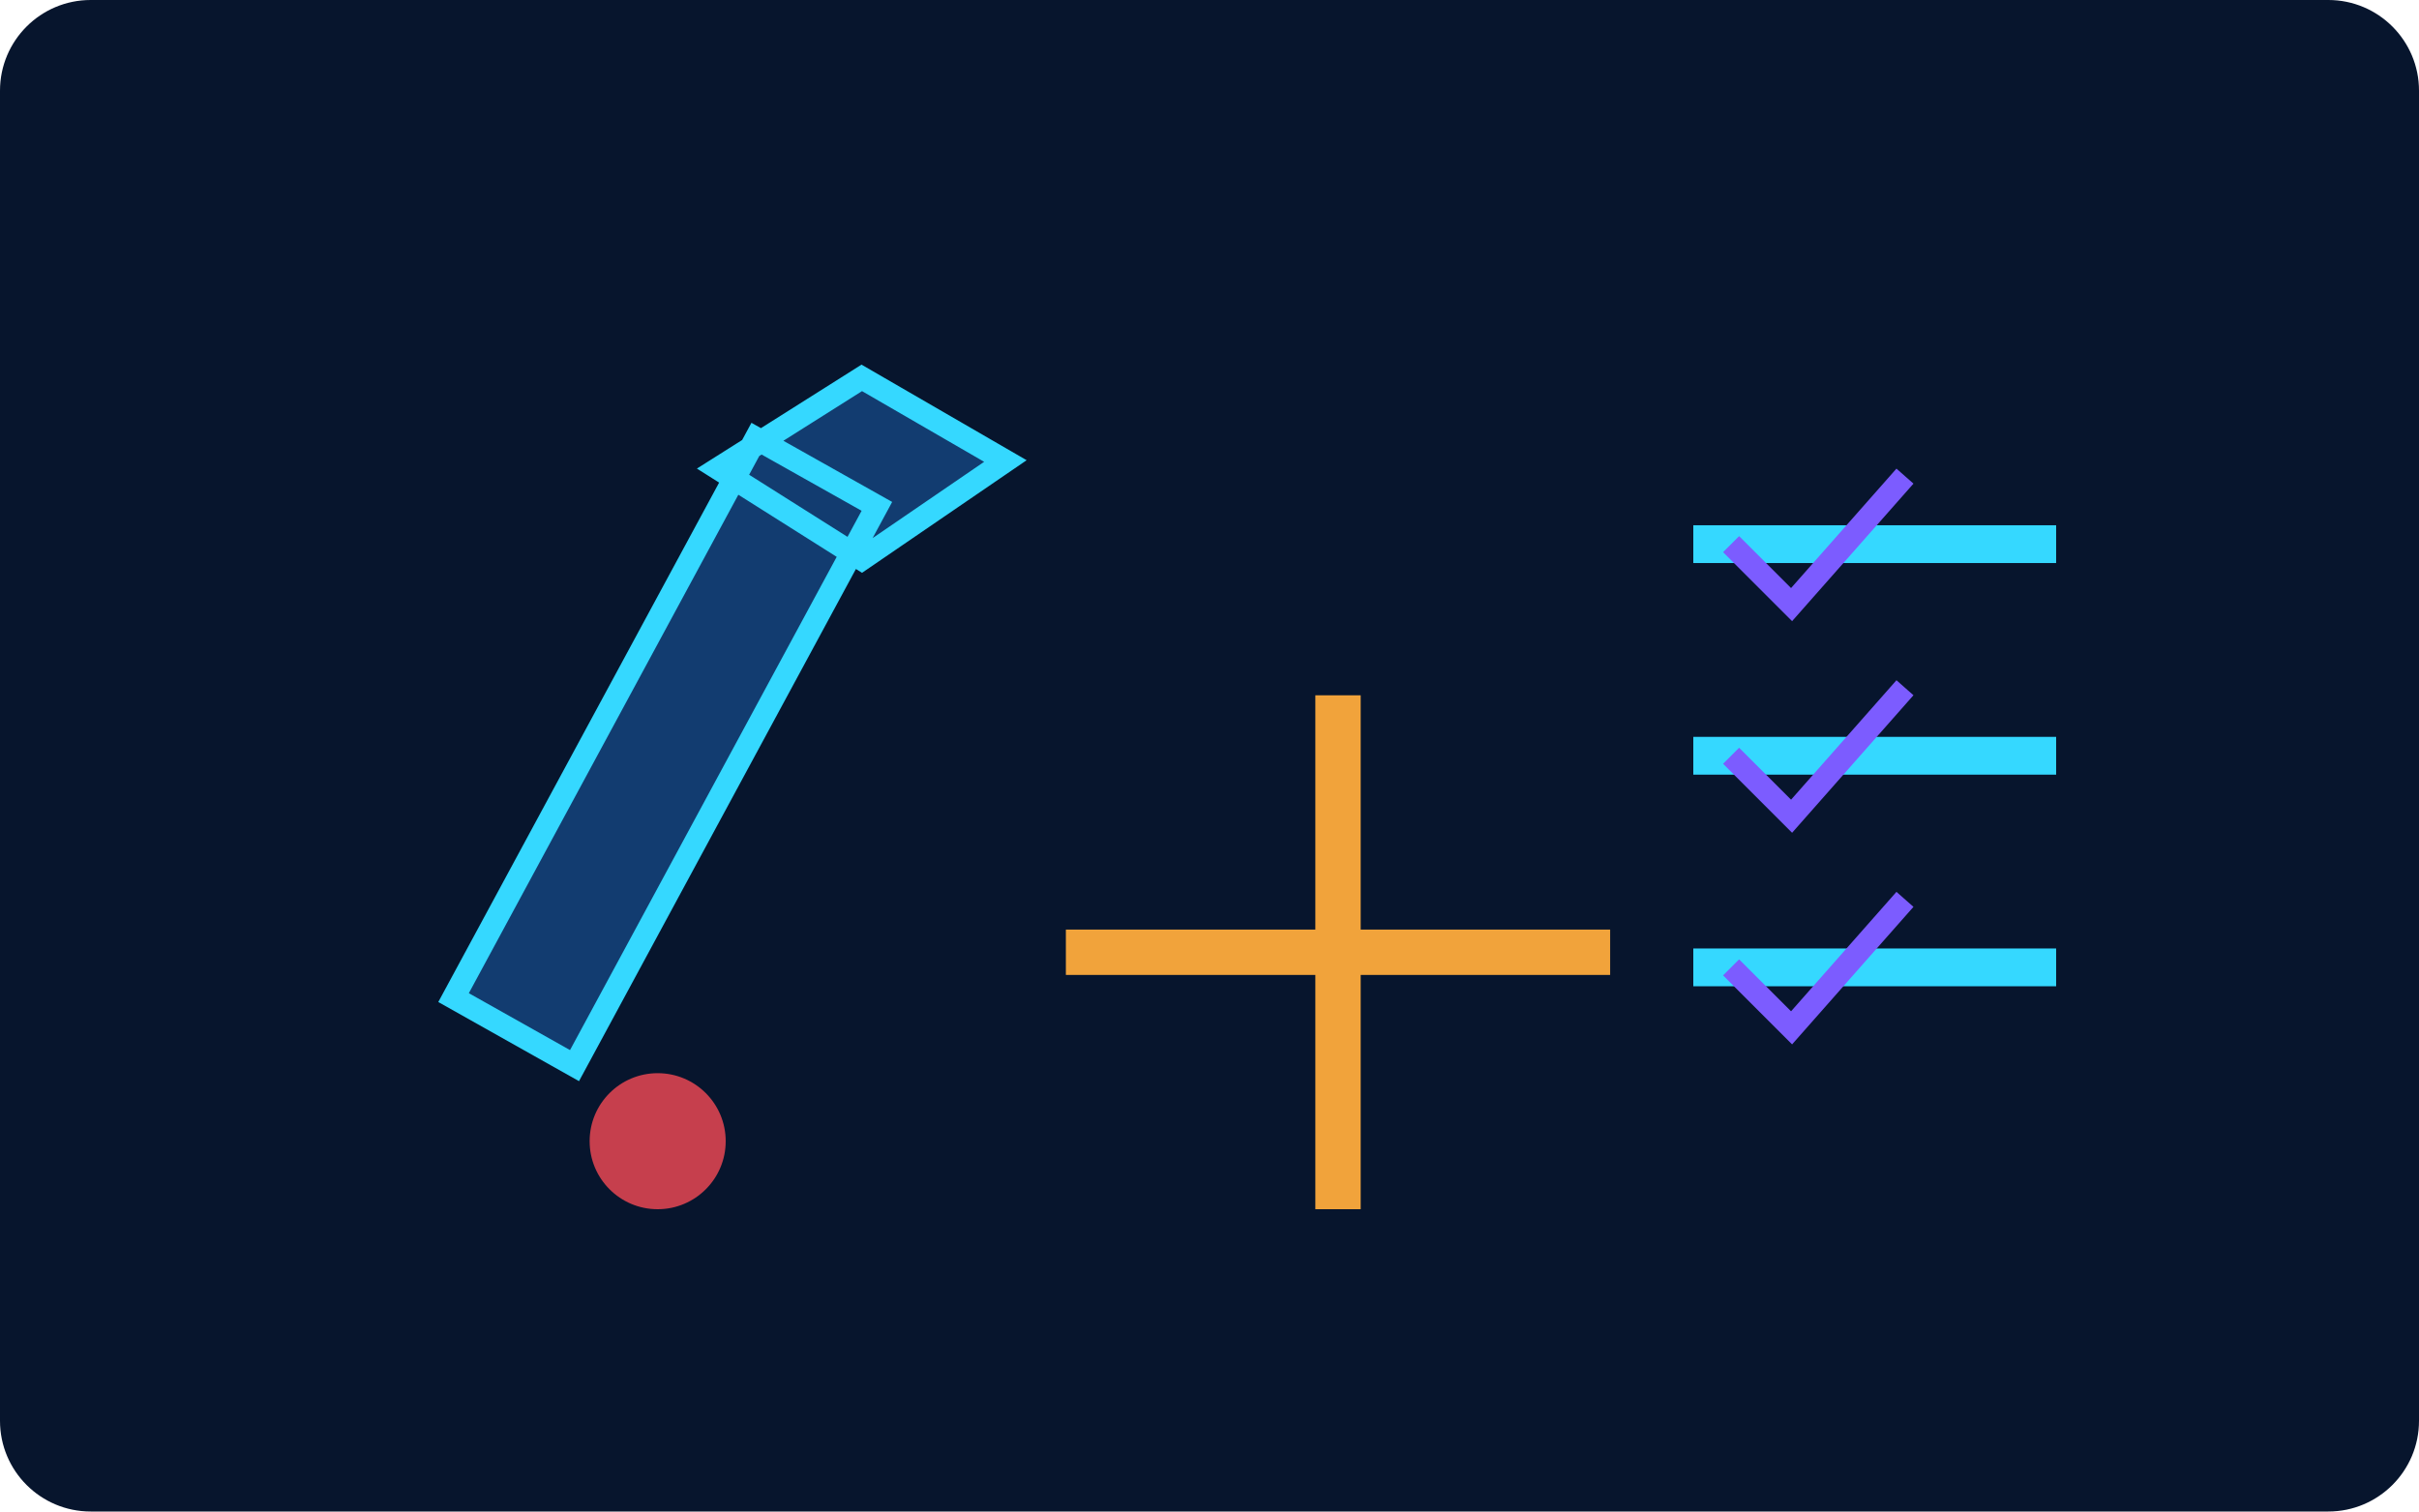
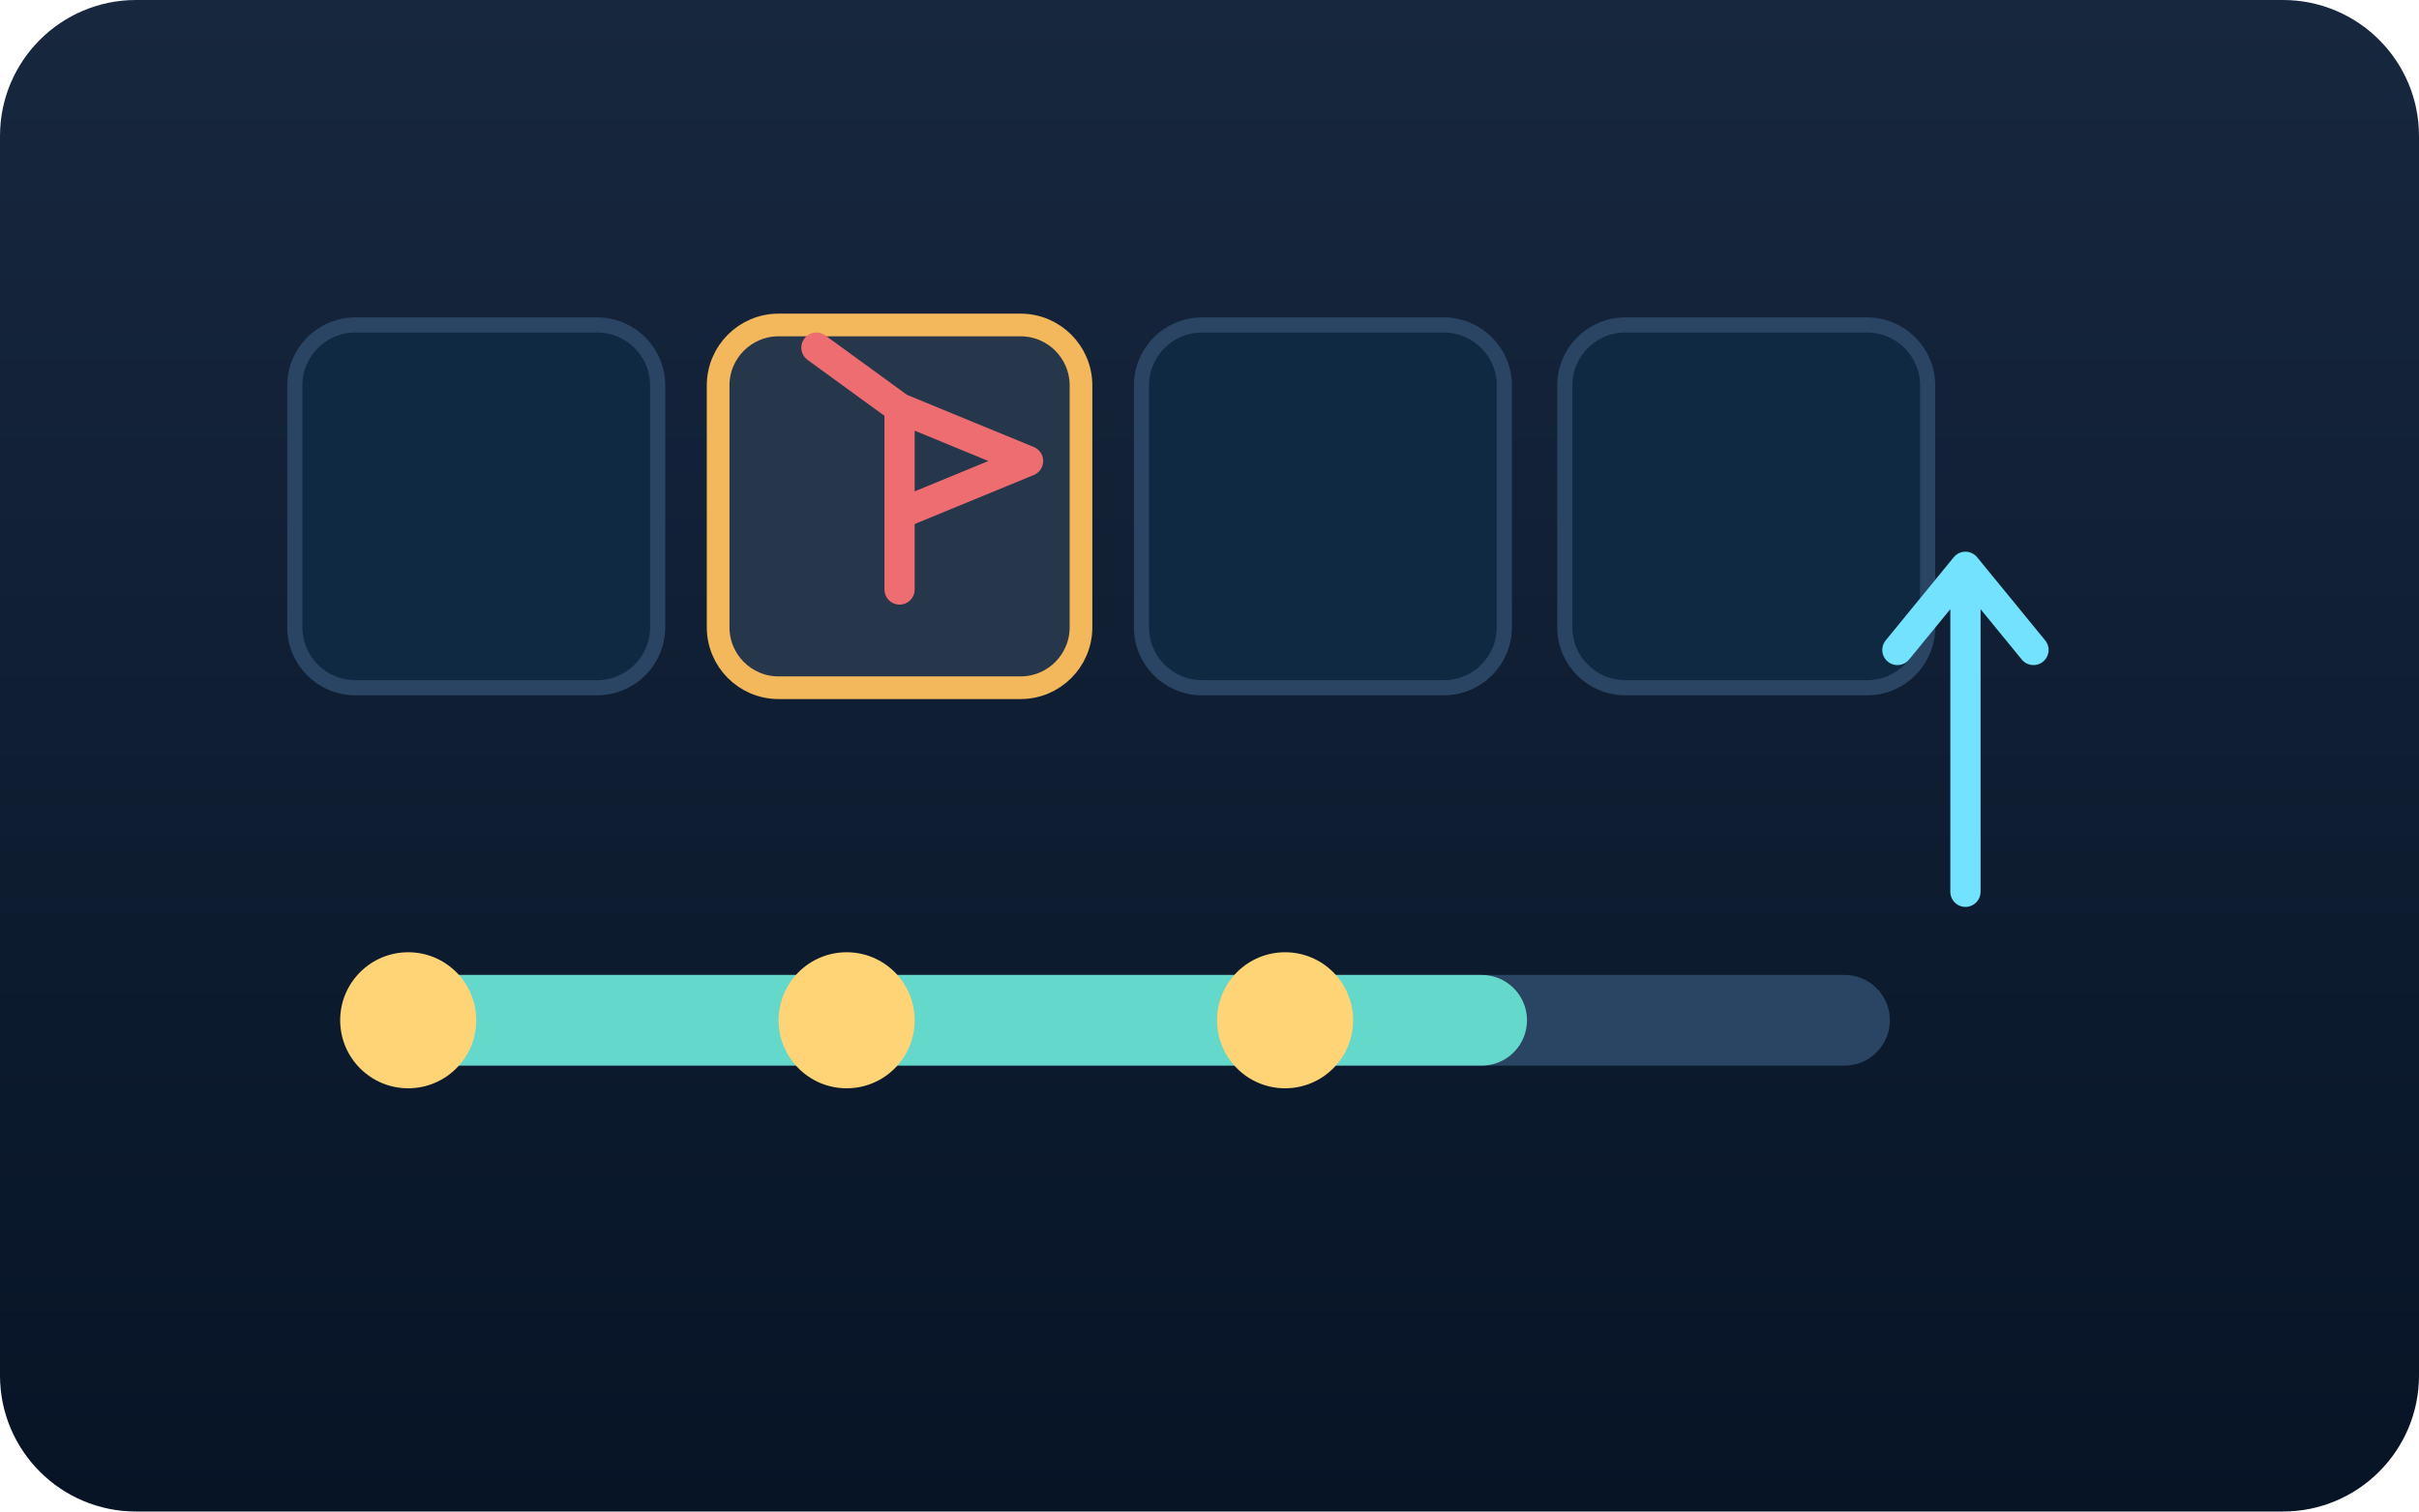
<svg xmlns="http://www.w3.org/2000/svg" viewBox="0 0 320 200">
-   <rect width="320" height="200" rx="12" fill="#07152d" />
-   <path d="M60 132l40-74 16 9-40 74zM95 62l19-12 19 11-19 13z" fill="#123c70" stroke="#35d8ff" stroke-width="3" />
-   <path d="M141 126h72M177 92v68" stroke="#f1a33b" stroke-width="6" />
-   <path d="M224 72h48M224 100h48M224 128h48" stroke="#35d8ff" stroke-width="5" />
-   <path d="M229 72l8 8 15-17M229 100l8 8 15-17M229 128l8 8 15-17" fill="none" stroke="#7c5cff" stroke-width="3" />
-   <circle cx="87" cy="151" r="9" fill="#c63f4d" />
+   <defs>
+     <linearGradient id="bg" x2="0" y2="1">
+       <stop stop-color="#17273e" />
+       <stop offset="1" stop-color="#071426" />
+     </linearGradient>
+   </defs>
+   <rect width="320" height="200" rx="18" fill="url(#bg)" />
+   <g fill="#102943" stroke="#294563" stroke-width="2">
+     <rect x="39" y="43" width="48" height="48" rx="8" />
+     <rect x="95" y="43" width="48" height="48" rx="8" />
+     <rect x="151" y="43" width="48" height="48" rx="8" />
+     <rect x="207" y="43" width="48" height="48" rx="8" />
+   </g>
+   <rect x="95" y="43" width="48" height="48" rx="8" fill="#26364b" stroke="#f2b85b" stroke-width="3" />
+   <path d="M119 78V54M119 54l17 7-17 7M119 54l-11-8" fill="none" stroke="#ed6d71" stroke-width="4" stroke-linecap="round" stroke-linejoin="round" />
+   <path d="M54 135h190" stroke="#294563" stroke-width="12" stroke-linecap="round" />
+   <path d="M54 135h142" stroke="#64d8cb" stroke-width="12" stroke-linecap="round" />
+   <circle cx="54" cy="135" r="9" fill="#ffd477" />
+   <circle cx="112" cy="135" r="9" fill="#ffd477" />
+   <circle cx="170" cy="135" r="9" fill="#ffd477" />
+   <path d="M260 75v43M260 75l-9 11M260 75l9 11" fill="none" stroke="#73e2ff" stroke-width="4" stroke-linecap="round" stroke-linejoin="round" />
</svg>
